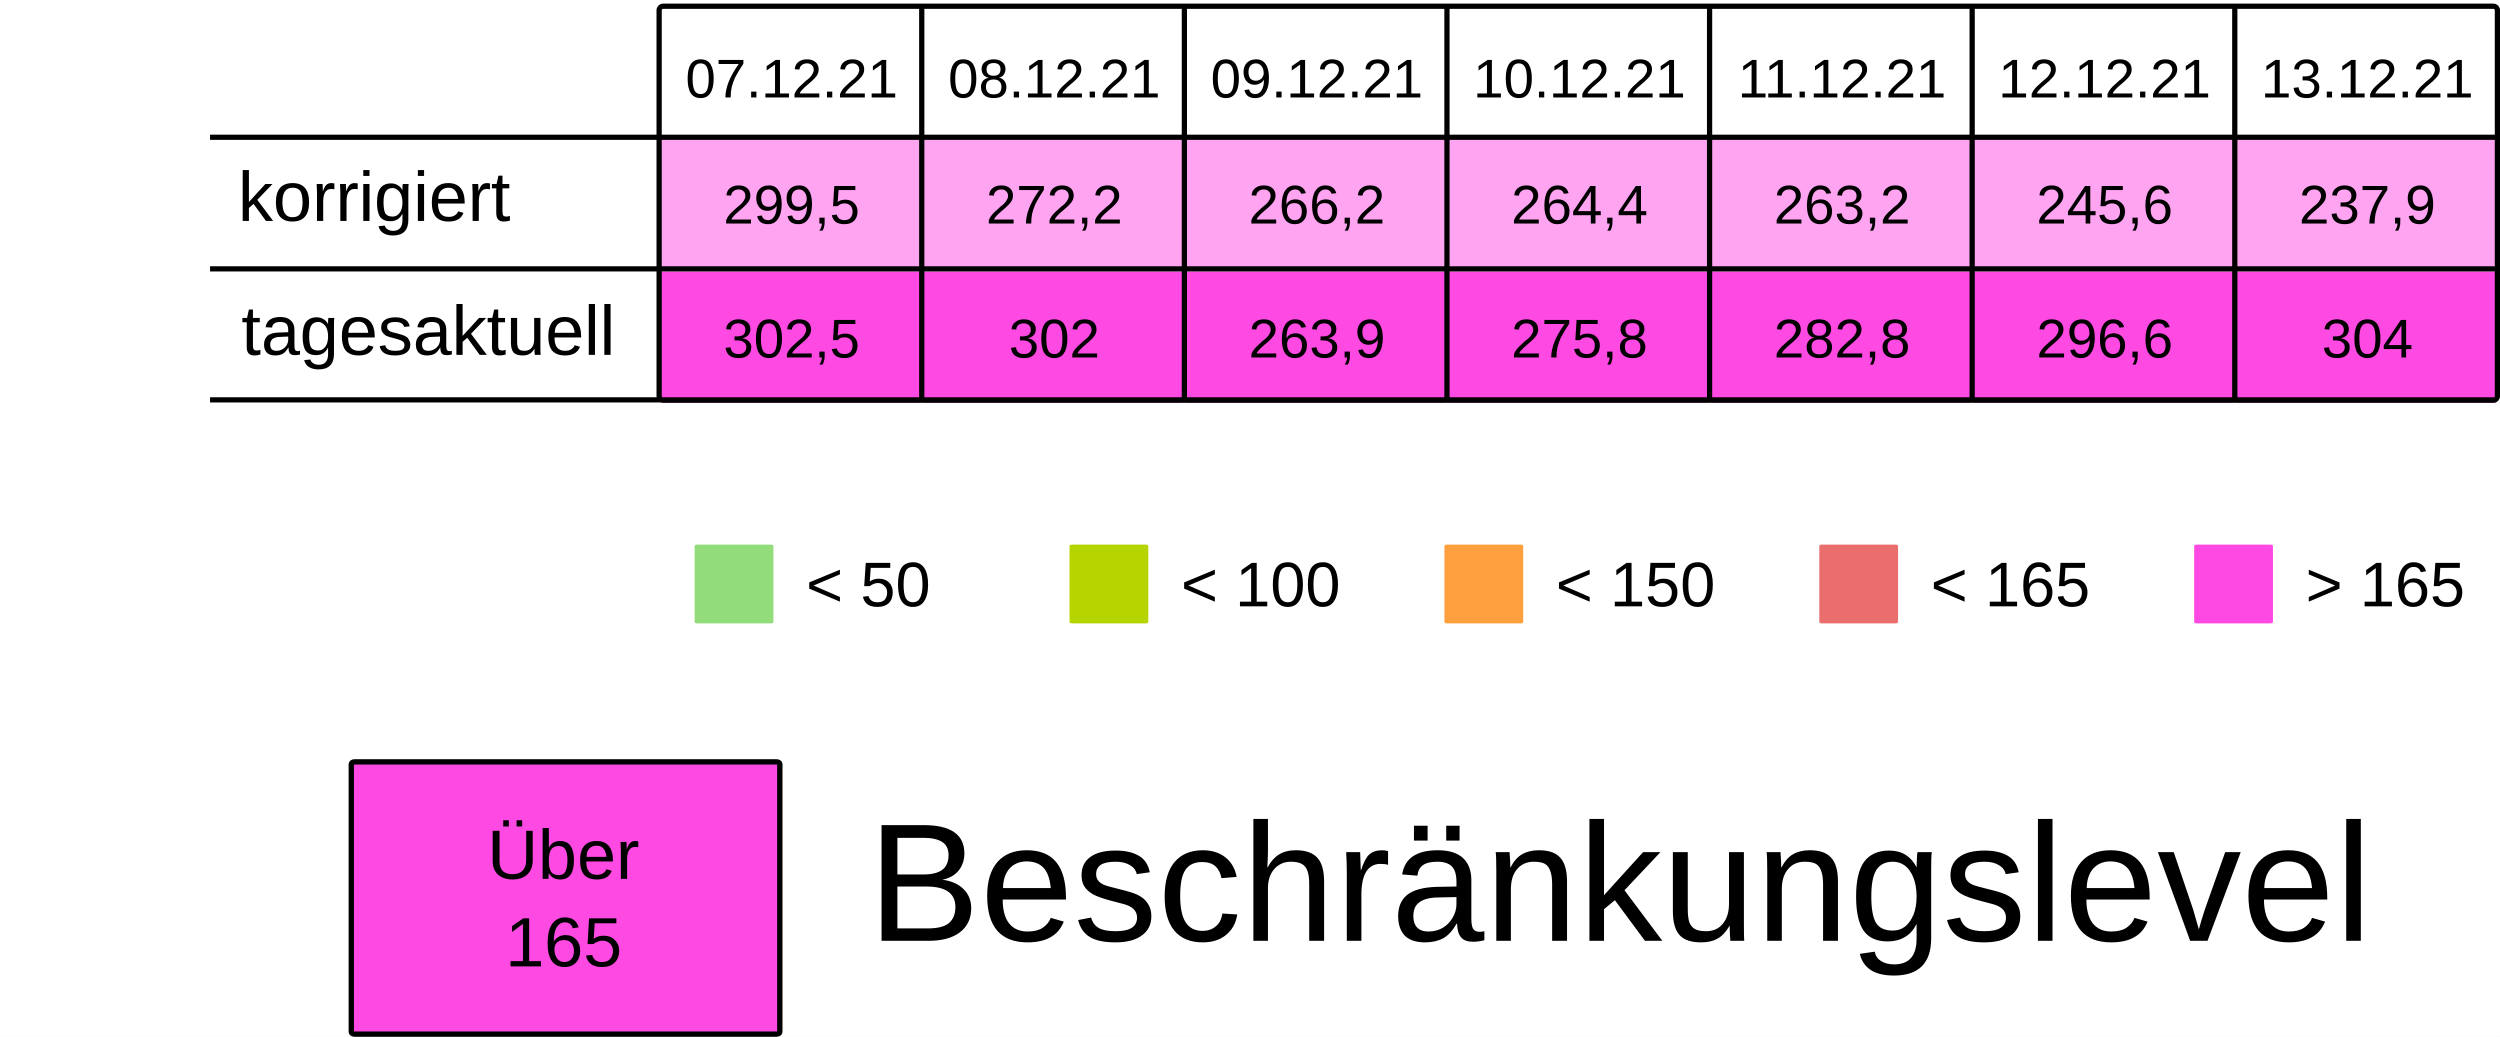
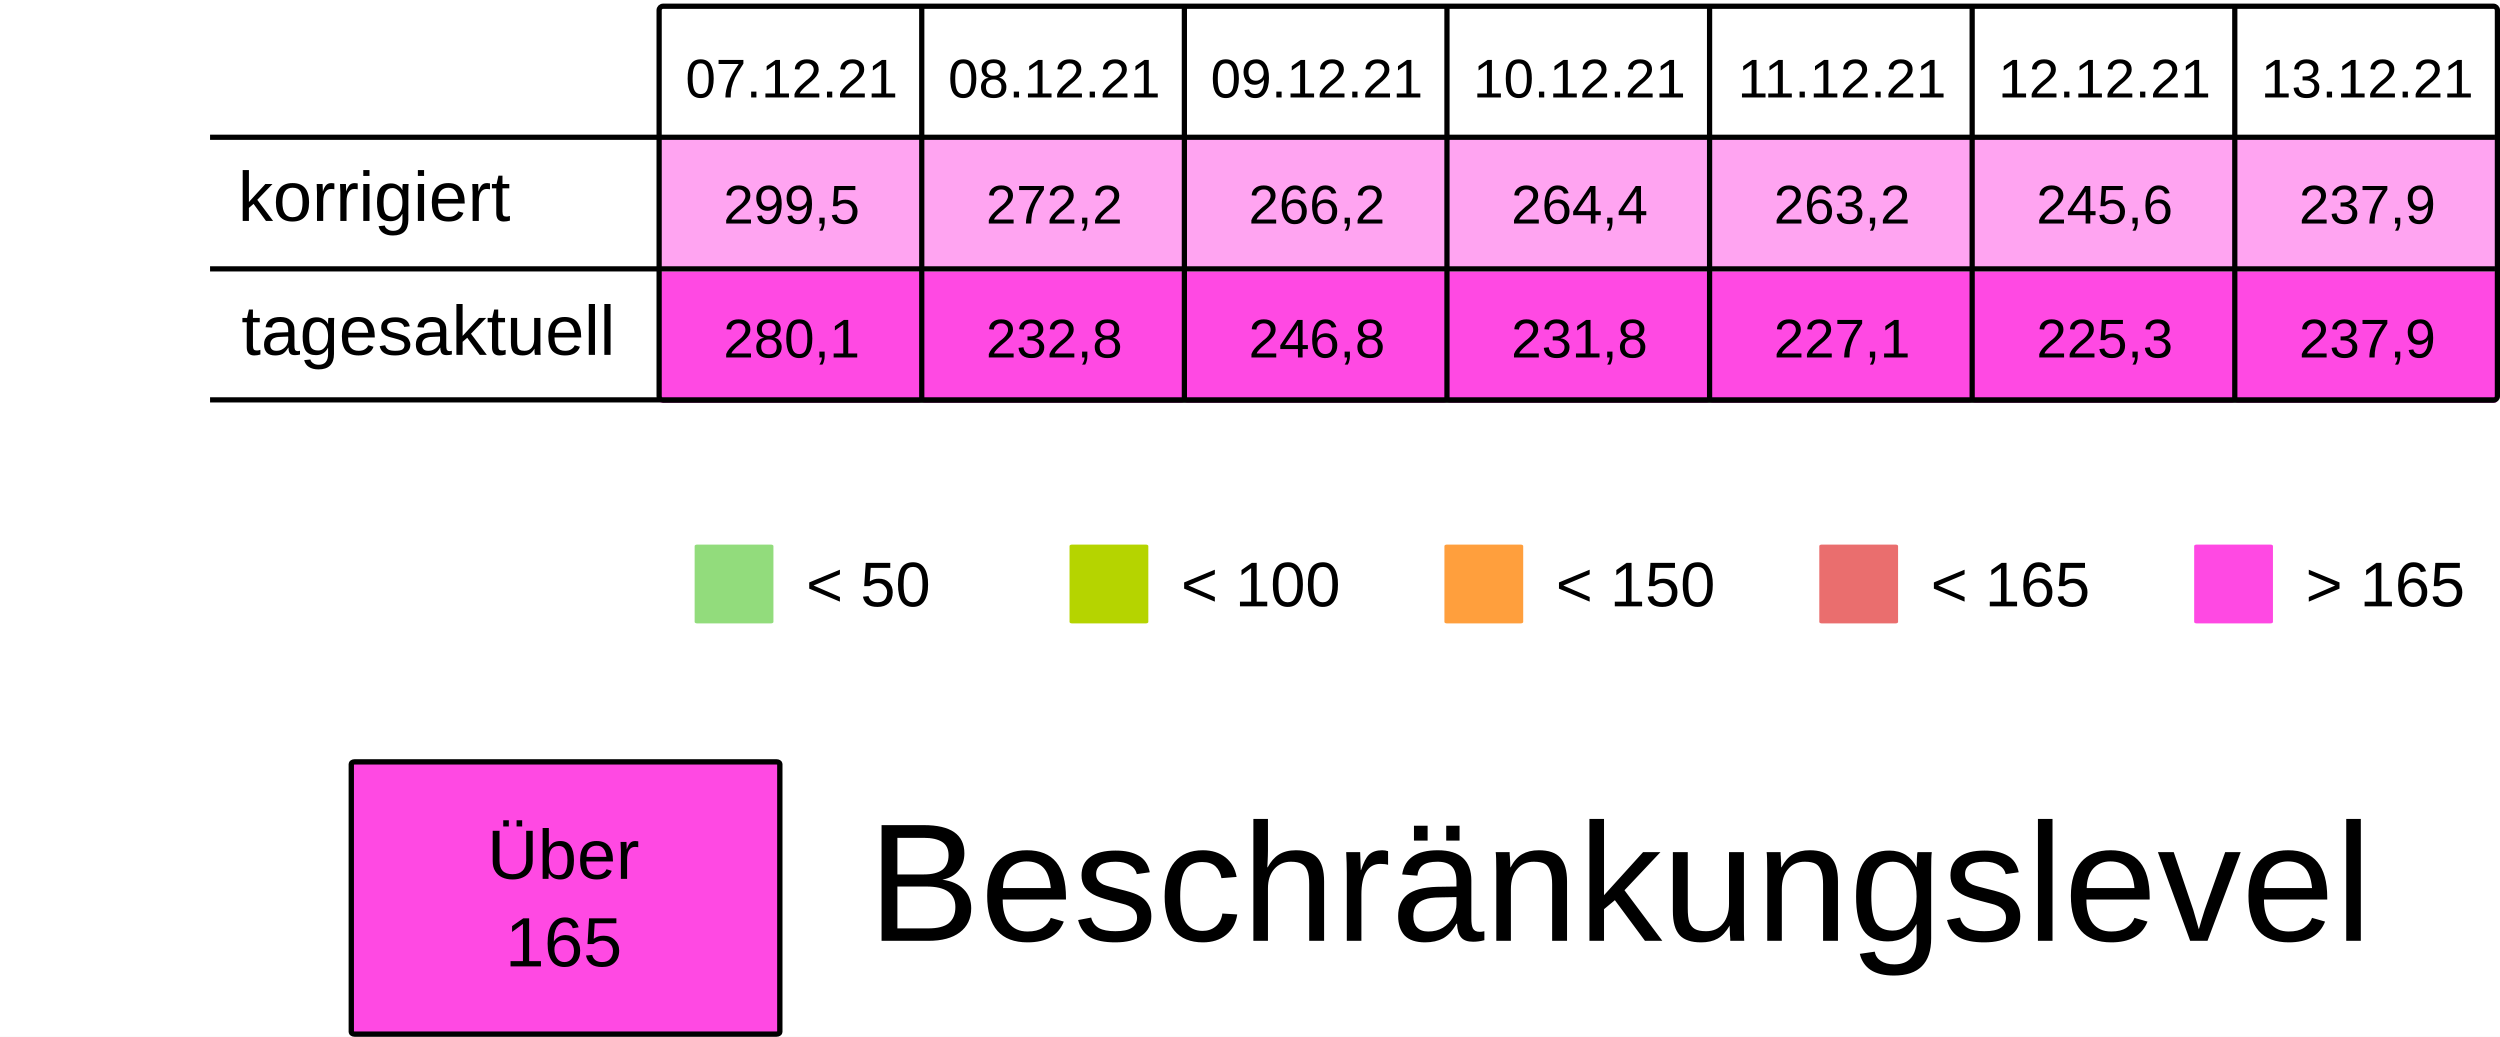
<svg xmlns="http://www.w3.org/2000/svg" viewBox="0 0 125.94 52.229" height="197.399" width="475.994">
  <rect width="100%" height="100%" x="-.001" fill="#fff" />
  <g transform="translate(-13.231 -25.355)">
    <rect ry=".106" rx=".169" y="32.284" x="46.434" height="6.615" width="13.229" fill="#FF49E37F" />
    <rect ry=".106" rx=".169" y="32.284" x="59.664" height="6.615" width="13.229" fill="#FF49E37F" />
    <rect ry=".106" rx=".169" y="32.284" x="72.893" height="6.615" width="13.229" fill="#FF49E37F" />
    <rect ry=".106" rx=".169" y="32.284" x="86.122" height="6.615" width="13.229" fill="#FF49E37F" />
    <rect ry=".106" rx=".169" y="32.284" x="99.351" height="6.615" width="13.229" fill="#FF49E37F" />
    <rect ry=".106" rx=".169" y="32.284" x="112.58" height="6.615" width="13.229" fill="#FF49E37F" />
    <rect ry=".106" rx=".169" y="32.284" x="125.809" height="6.615" width="13.229" fill="#FF49E37F" />
    <text y="30.266" x="53.113" style="line-height:125%;-inkscape-font-specification:Arial;text-align:center" font-weight="400" font-size="2.749" letter-spacing="0" word-spacing="0" font-family="Arial" text-anchor="middle" stroke-width=".064">
      <tspan style="text-align:center" y="30.266" x="53.113">07.12.21</tspan>
    </text>
    <text y="30.266" x="66.342" style="line-height:125%;-inkscape-font-specification:Arial;text-align:center" font-weight="400" font-size="2.749" letter-spacing="0" word-spacing="0" font-family="Arial" text-anchor="middle" stroke-width=".064">
      <tspan style="text-align:center" y="30.266" x="66.342">08.12.21</tspan>
    </text>
    <text y="30.266" x="79.571" style="line-height:125%;-inkscape-font-specification:Arial;text-align:center" font-weight="400" font-size="2.749" letter-spacing="0" word-spacing="0" font-family="Arial" text-anchor="middle" stroke-width=".064">
      <tspan style="text-align:center" y="30.266" x="79.571">09.12.21</tspan>
    </text>
    <text y="30.266" x="92.8" style="line-height:125%;-inkscape-font-specification:Arial;text-align:center" font-weight="400" font-size="2.749" letter-spacing="0" word-spacing="0" font-family="Arial" text-anchor="middle" stroke-width=".064">
      <tspan style="text-align:center" y="30.266" x="92.8">10.12.21</tspan>
    </text>
    <text y="30.266" x="106.029" style="line-height:125%;-inkscape-font-specification:Arial;text-align:center" font-weight="400" font-size="2.749" letter-spacing="0" word-spacing="0" font-family="Arial" text-anchor="middle" stroke-width=".064">
      <tspan style="text-align:center" y="30.266" x="106.029">11.12.21</tspan>
    </text>
    <text y="30.266" x="119.258" style="line-height:125%;-inkscape-font-specification:Arial;text-align:center" font-weight="400" font-size="2.749" letter-spacing="0" word-spacing="0" font-family="Arial" text-anchor="middle" stroke-width=".064">
      <tspan style="text-align:center" y="30.266" x="119.258">12.12.21</tspan>
    </text>
    <text y="30.266" x="132.488" style="line-height:125%;-inkscape-font-specification:Arial;text-align:center" font-weight="400" font-size="2.749" letter-spacing="0" word-spacing="0" font-family="Arial" text-anchor="middle" stroke-width=".064">
      <tspan style="text-align:center" y="30.266" x="132.488">13.12.21</tspan>
    </text>
    <text y="36.616" x="53.113" style="line-height:125%;-inkscape-font-specification:Arial;text-align:center" font-weight="400" font-size="2.749" letter-spacing="0" word-spacing="0" font-family="Arial" text-anchor="middle" stroke-width=".064">
      <tspan style="text-align:center" y="36.616" x="53.113">299,5</tspan>
    </text>
    <text y="36.616" x="66.342" style="line-height:125%;-inkscape-font-specification:Arial;text-align:center" font-weight="400" font-size="2.749" letter-spacing="0" word-spacing="0" font-family="Arial" text-anchor="middle" stroke-width=".064">
      <tspan style="text-align:center" y="36.616" x="66.342">272,2</tspan>
    </text>
    <text y="36.616" x="79.571" style="line-height:125%;-inkscape-font-specification:Arial;text-align:center" font-weight="400" font-size="2.749" letter-spacing="0" word-spacing="0" font-family="Arial" text-anchor="middle" stroke-width=".064">
      <tspan style="text-align:center" y="36.616" x="79.571">266,2</tspan>
    </text>
    <text y="36.616" x="92.8" style="line-height:125%;-inkscape-font-specification:Arial;text-align:center" font-weight="400" font-size="2.749" letter-spacing="0" word-spacing="0" font-family="Arial" text-anchor="middle" stroke-width=".064">
      <tspan style="text-align:center" y="36.616" x="92.8">264,4</tspan>
    </text>
    <text y="36.616" x="106.029" style="line-height:125%;-inkscape-font-specification:Arial;text-align:center" font-weight="400" font-size="2.749" letter-spacing="0" word-spacing="0" font-family="Arial" text-anchor="middle" stroke-width=".064">
      <tspan style="text-align:center" y="36.616" x="106.029">263,2</tspan>
    </text>
    <text y="36.616" x="119.258" style="line-height:125%;-inkscape-font-specification:Arial;text-align:center" font-weight="400" font-size="2.749" letter-spacing="0" word-spacing="0" font-family="Arial" text-anchor="middle" stroke-width=".064">
      <tspan style="text-align:center" y="36.616" x="119.258">245,6</tspan>
    </text>
    <text y="36.616" x="132.488" style="line-height:125%;-inkscape-font-specification:Arial;text-align:center" font-weight="400" font-size="2.749" letter-spacing="0" word-spacing="0" font-family="Arial" text-anchor="middle" stroke-width=".064">
      <tspan style="text-align:center" y="36.616" x="132.488">237,9</tspan>
    </text>
    <rect ry=".071" rx=".12" y="52.79" x="48.224" height="3.969" width="3.969" fill="#92dc7c" />
    <text y="55.896" x="53.84" style="line-height:125%;-inkscape-font-specification:Arial" font-weight="400" font-size="3.175" letter-spacing="0" word-spacing="0" font-family="Arial" stroke-width=".265">
      <tspan y="55.896" x="53.84">&lt; 50</tspan>
    </text>
    <rect ry=".071" rx=".12" y="52.79" x="67.11" height="3.969" width="3.969" fill="#B5D400" />
    <text y="55.896" x="72.726" style="line-height:125%;-inkscape-font-specification:Arial" font-weight="400" font-size="3.175" letter-spacing="0" word-spacing="0" font-family="Arial" stroke-width=".265">
      <tspan y="55.896" x="72.726">&lt; 100</tspan>
    </text>
    <rect ry=".071" rx=".12" y="52.79" x="104.88" height="3.969" width="3.969" fill="#ea6e6e" />
    <text y="55.896" x="110.496" style="line-height:125%;-inkscape-font-specification:Arial" font-weight="400" font-size="3.175" letter-spacing="0" word-spacing="0" font-family="Arial" stroke-width=".265">
      <tspan y="55.896" x="110.496">&lt; 165</tspan>
    </text>
    <rect ry=".071" rx=".12" y="52.79" x="123.765" height="3.969" width="3.969" fill="#FF49E3" />
    <text y="55.896" x="129.381" style="line-height:125%;-inkscape-font-specification:Arial" font-weight="400" font-size="3.175" letter-spacing="0" word-spacing="0" font-family="Arial" stroke-width=".265">
      <tspan y="55.896" x="129.381">&gt; 165</tspan>
    </text>
    <rect ry=".071" rx=".12" y="52.79" x="85.995" height="3.969" width="3.969" fill="#ff9f3d" />
    <text y="55.896" x="91.61" style="line-height:125%;-inkscape-font-specification:Arial" font-weight="400" font-size="3.175" letter-spacing="0" word-spacing="0" font-family="Arial" stroke-width=".265">
      <tspan y="55.896" x="91.61">&lt; 150</tspan>
    </text>
    <rect ry=".106" rx=".169" y="39.031" x="46.435" height="6.615" width="13.229" fill="#FF49E3" />
    <rect ry=".106" rx=".169" y="39.031" x="59.665" height="6.615" width="13.229" fill="#FF49E3" />
    <rect ry=".106" rx=".169" y="39.031" x="72.894" height="6.615" width="13.229" fill="#FF49E3" />
    <rect ry=".106" rx=".169" y="39.031" x="86.123" height="6.615" width="13.229" fill="#FF49E3" />
    <rect ry=".106" rx=".169" y="39.031" x="99.352" height="6.615" width="13.229" fill="#FF49E3" />
    <rect ry=".106" rx=".169" y="39.031" x="112.581" height="6.615" width="13.229" fill="#FF49E3" />
    <rect ry=".106" rx=".169" y="39.031" x="125.81" height="6.615" width="13.229" fill="#FF49E3" />
    <text y="43.363" x="53.114" style="line-height:125%;-inkscape-font-specification:Arial;text-align:center" font-weight="400" font-size="2.749" letter-spacing="0" word-spacing="0" font-family="Arial" text-anchor="middle" stroke-width=".064">
-       <tspan style="text-align:center" y="43.363" x="53.114">302,5</tspan>
+       <tspan style="text-align:center" y="43.363" x="53.114">280,1</tspan>
    </text>
    <text y="43.363" x="66.343" style="line-height:125%;-inkscape-font-specification:Arial;text-align:center" font-weight="400" font-size="2.749" letter-spacing="0" word-spacing="0" font-family="Arial" text-anchor="middle" stroke-width=".064">
-       <tspan style="text-align:center" y="43.363" x="66.343">302</tspan>
+       <tspan style="text-align:center" y="43.363" x="66.343">232,8</tspan>
    </text>
    <text y="43.363" x="79.572" style="line-height:125%;-inkscape-font-specification:Arial;text-align:center" font-weight="400" font-size="2.749" letter-spacing="0" word-spacing="0" font-family="Arial" text-anchor="middle" stroke-width=".064">
-       <tspan style="text-align:center" y="43.363" x="79.572">263,9</tspan>
+       <tspan style="text-align:center" y="43.363" x="79.572">246,8</tspan>
    </text>
    <text y="43.363" x="92.801" style="line-height:125%;-inkscape-font-specification:Arial;text-align:center" font-weight="400" font-size="2.749" letter-spacing="0" word-spacing="0" font-family="Arial" text-anchor="middle" stroke-width=".064">
-       <tspan style="text-align:center" y="43.363" x="92.801">275,8</tspan>
+       <tspan style="text-align:center" y="43.363" x="92.801">231,8</tspan>
    </text>
    <text y="43.363" x="106.03" style="line-height:125%;-inkscape-font-specification:Arial;text-align:center" font-weight="400" font-size="2.749" letter-spacing="0" word-spacing="0" font-family="Arial" text-anchor="middle" stroke-width=".064">
-       <tspan style="text-align:center" y="43.363" x="106.03">282,8</tspan>
+       <tspan style="text-align:center" y="43.363" x="106.03">227,1</tspan>
    </text>
    <text y="43.363" x="119.259" style="line-height:125%;-inkscape-font-specification:Arial;text-align:center" font-weight="400" font-size="2.749" letter-spacing="0" word-spacing="0" font-family="Arial" text-anchor="middle" stroke-width=".064">
-       <tspan style="text-align:center" y="43.363" x="119.259">296,6</tspan>
+       <tspan style="text-align:center" y="43.363" x="119.259">225,3</tspan>
    </text>
    <text y="43.363" x="132.489" style="line-height:125%;-inkscape-font-specification:Arial;text-align:center" font-weight="400" font-size="2.749" letter-spacing="0" word-spacing="0" font-family="Arial" text-anchor="middle" stroke-width=".064">
-       <tspan style="text-align:center" y="43.363" x="132.489">304</tspan>
+       <tspan style="text-align:center" y="43.363" x="132.489">237,9</tspan>
    </text>
    <text style="line-height:125%;-inkscape-font-specification:Arial" x="25.224" y="36.483" font-weight="400" font-size="3.528" font-family="Arial" letter-spacing="0" word-spacing="0" stroke-width=".265">
      <tspan x="25.224" y="36.483">korrigiert</tspan>
    </text>
    <text style="line-height:125%;-inkscape-font-specification:Arial" x="25.396" y="43.23" font-weight="400" font-size="3.528" font-family="Arial" letter-spacing="0" word-spacing="0" stroke-width=".265">
      <tspan x="25.396" y="43.23">tagesaktuell</tspan>
    </text>
    <path d="M59.665 25.802v19.844zm13.23 0v19.844zm13.228 0v19.844zm13.23 0v19.844zm13.228 0v19.844zm13.23 0v19.844zM23.812 32.27h115.096zm0 6.629h115.096zm0 6.6h115.096zm22.823-19.83h92.206c.11 0 .2.09.2.2v19.445a.2.2 0 01-.2.2H46.635a.2.2 0 01-.2-.2V25.869c0-.11.089-.2.2-.2z" fill="none" stroke="#000" stroke-width=".264" />
    <rect ry=".108" rx=".169" y="63.735" x="30.927" height="13.715" width="21.588" fill="#FF49E3" stroke-miterlimit="0" stroke="#000" stroke-width=".269" />
    <text y="69.629" x="41.626" style="line-height:125%;-inkscape-font-specification:Arial;text-align:center" font-weight="400" font-size="3.528" letter-spacing="0" word-spacing="0" font-family="Arial" text-anchor="middle" stroke-width=".265">
      <tspan style="text-align:center" y="69.629" x="42.1">Über</tspan>
      <tspan style="text-align:center" y="74.038" x="41.626">165</tspan>
    </text>
    <text style="line-height:125%;-inkscape-font-specification:Arial" x="56.955" y="72.75" font-weight="400" font-size="8.467" font-family="Arial" letter-spacing="0" word-spacing="0" stroke-width=".265">
      <tspan x="56.955" y="72.75">Beschränkungslevel</tspan>
    </text>
  </g>
</svg>
